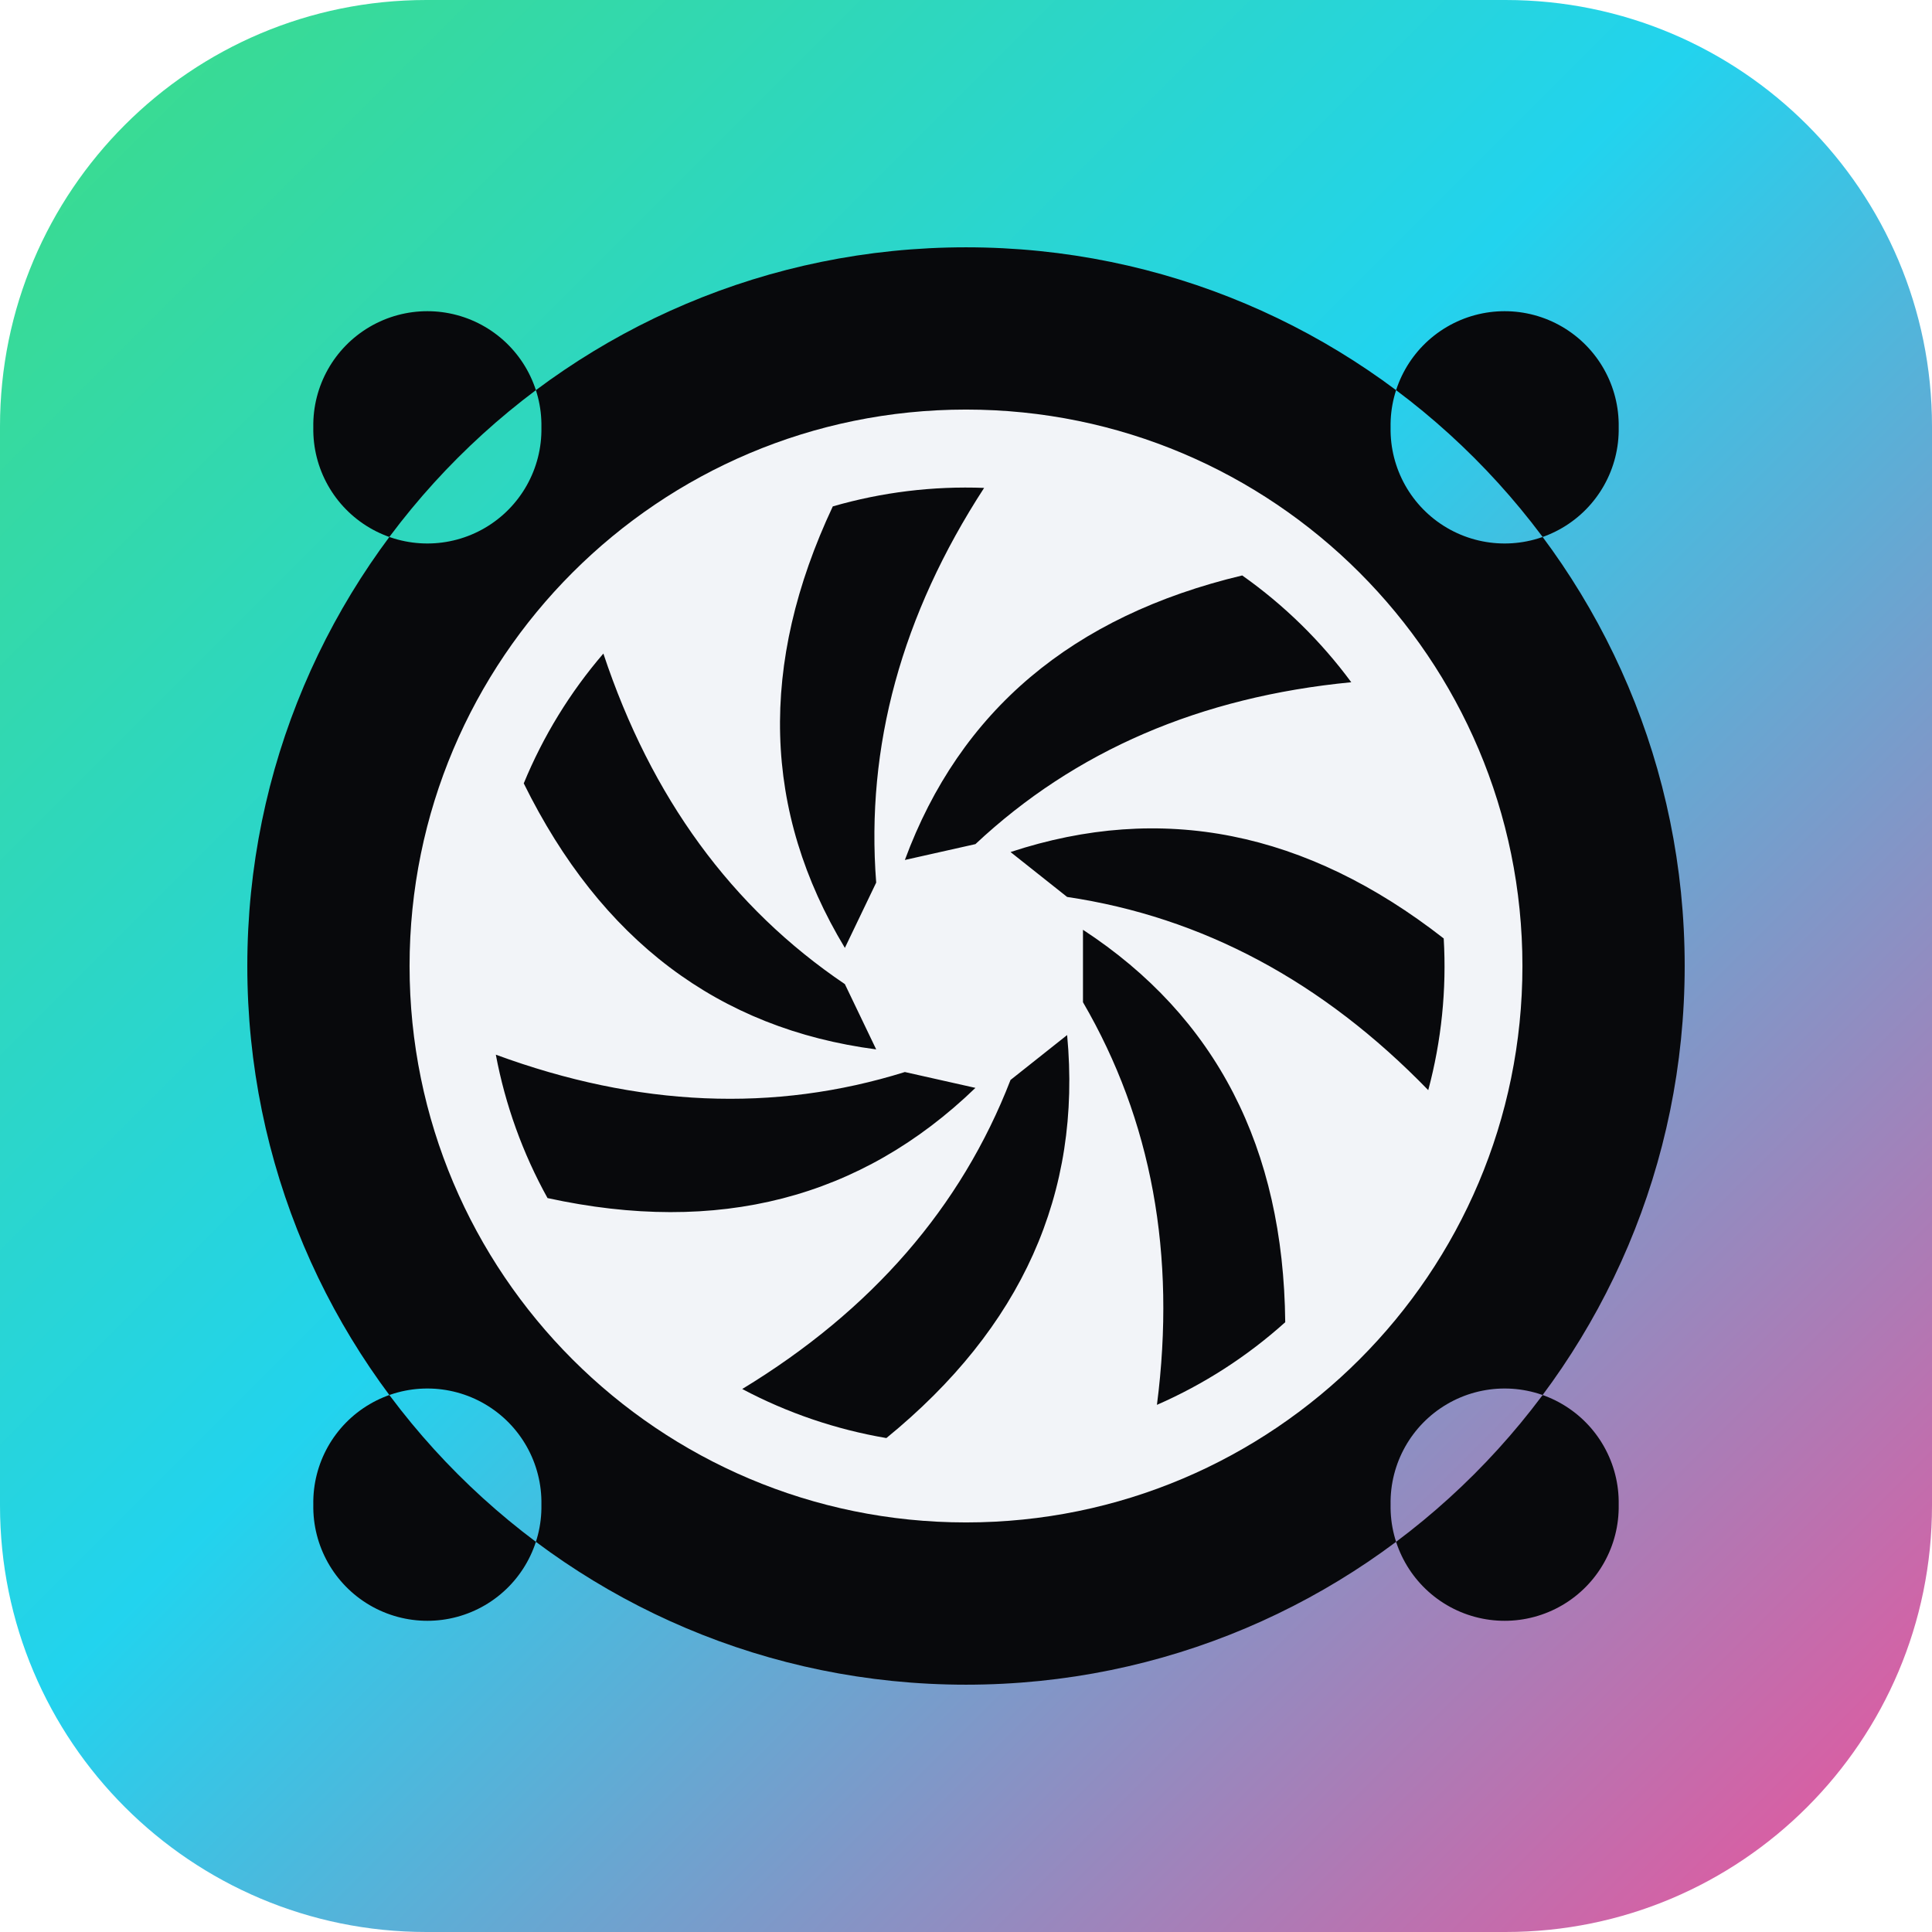
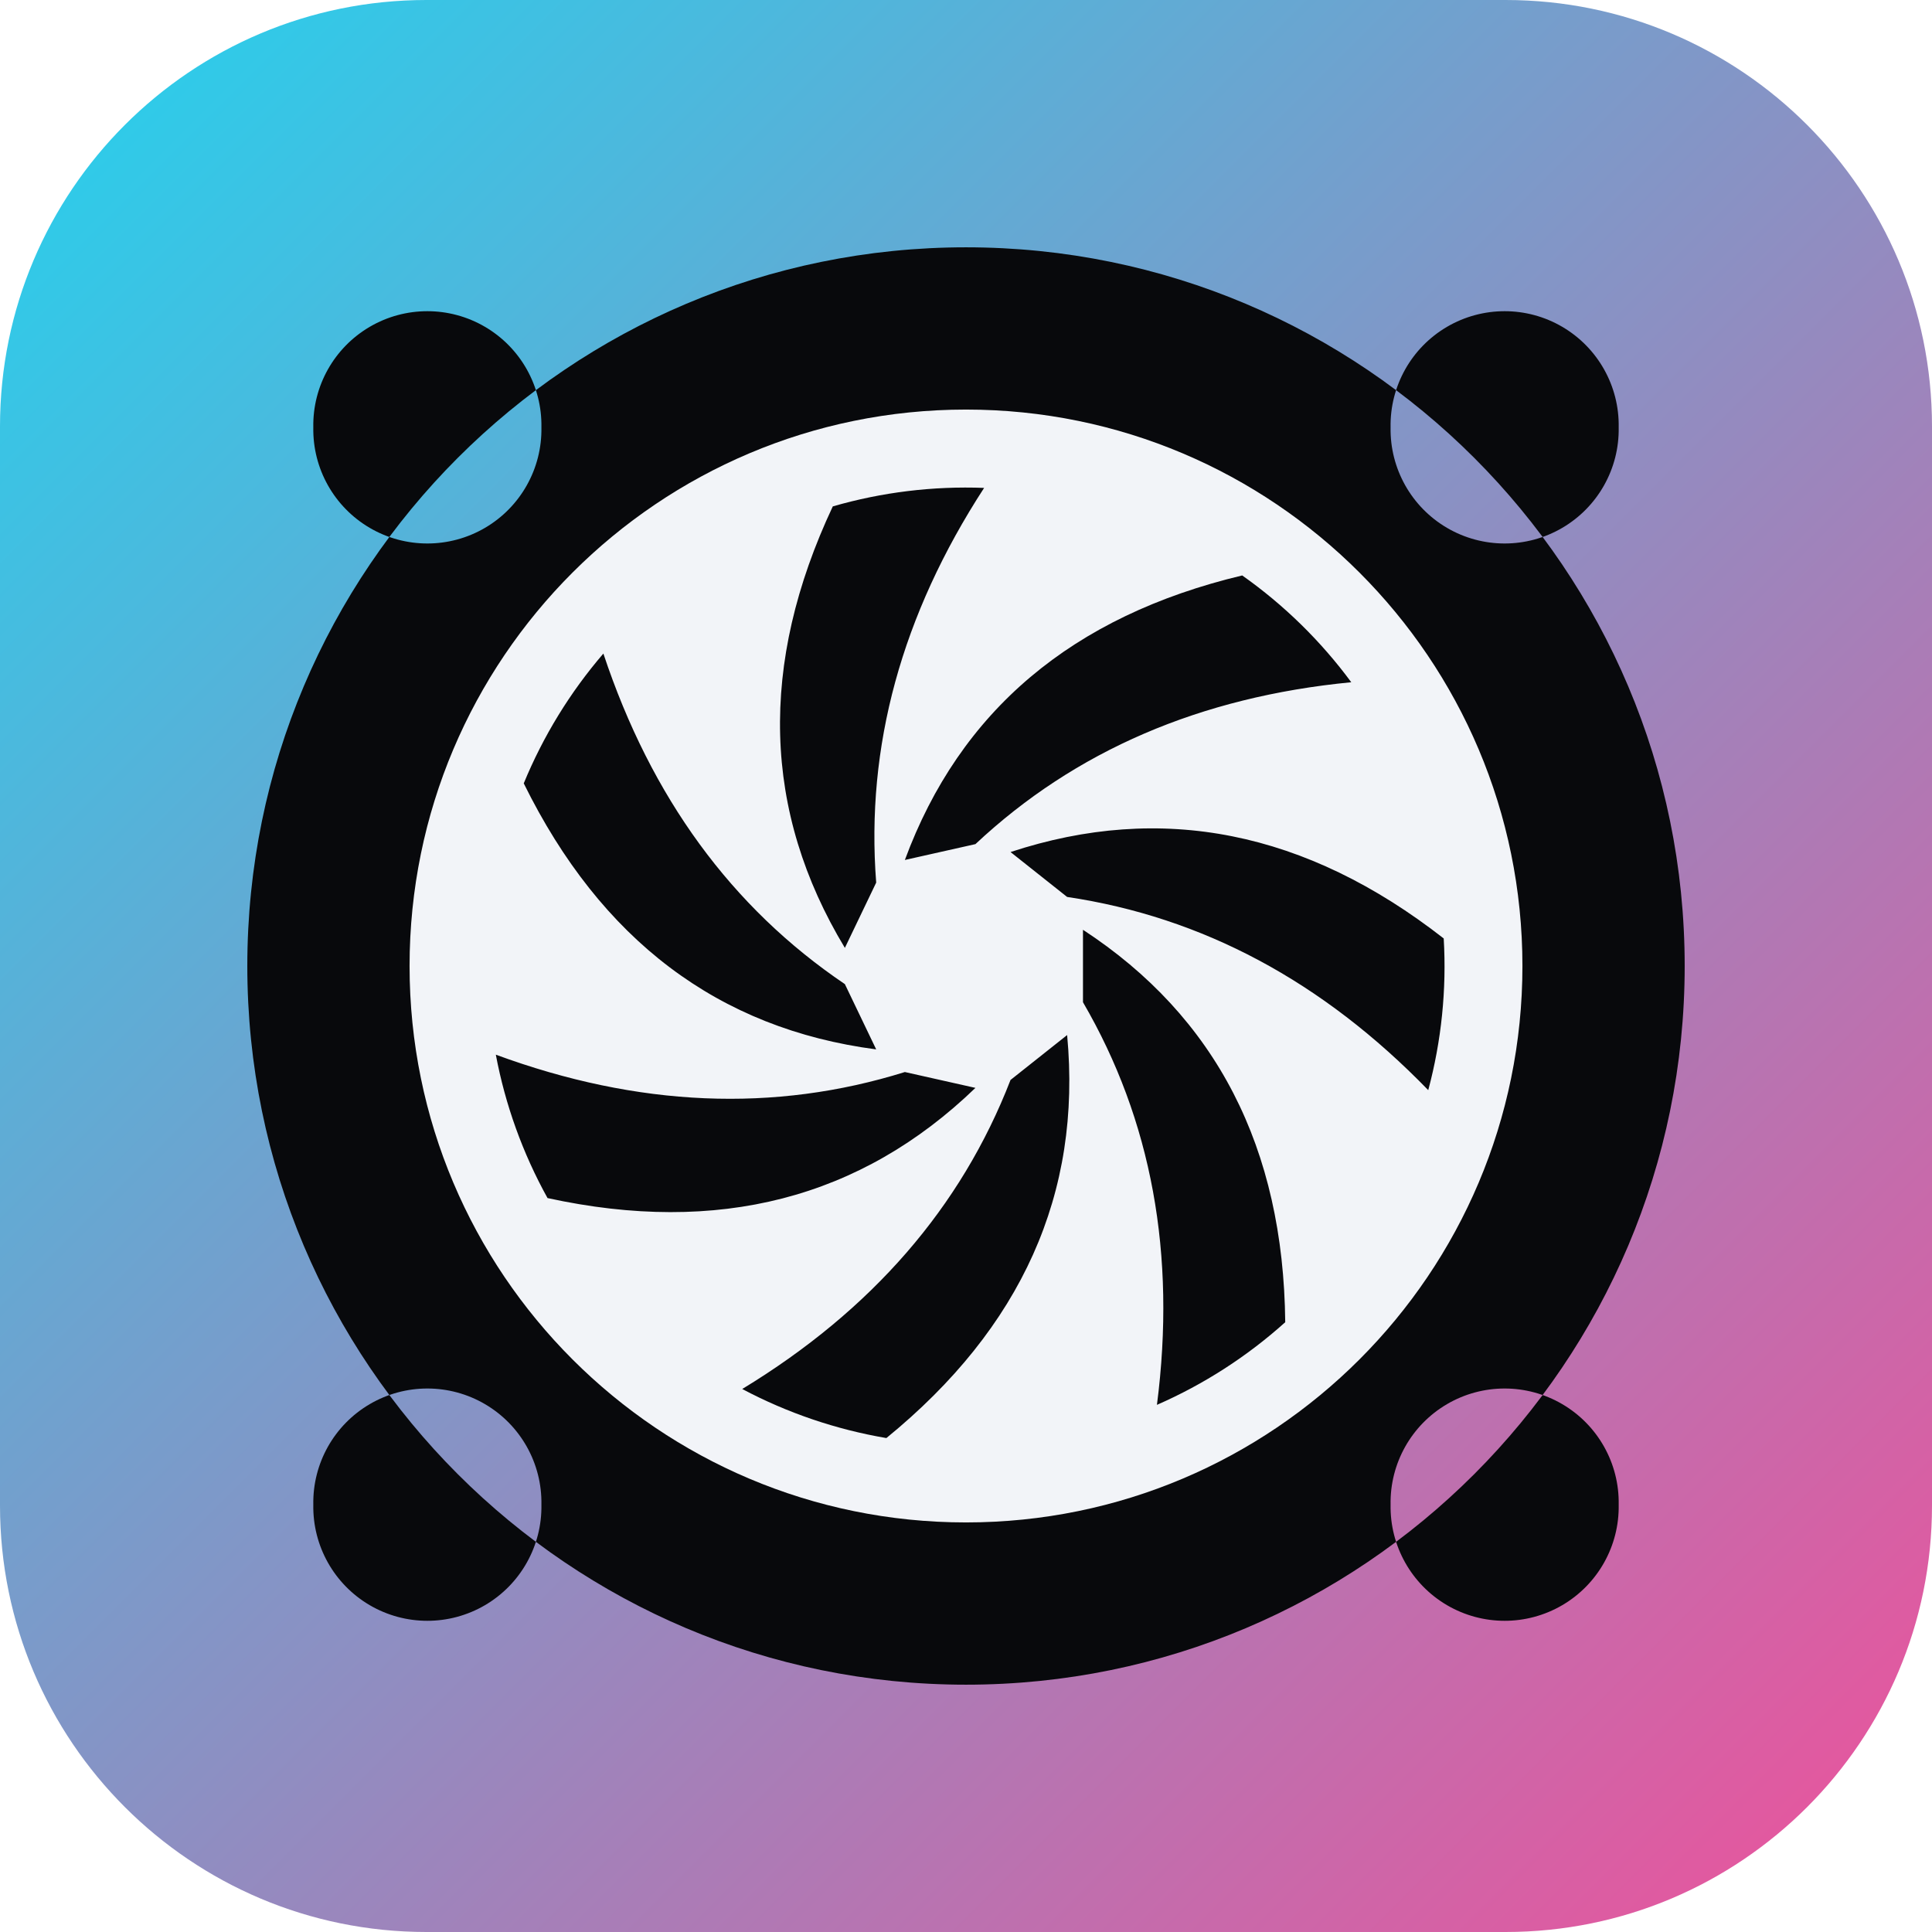
<svg xmlns="http://www.w3.org/2000/svg" width="512" height="512" viewBox="0 0 512 512" role="img" aria-label="hum">
  <defs>
    <linearGradient id="g" x1="0" y1="0" x2="1" y2="1">
-       <stop offset="0" stop-color="#3DDC84" />
-       <stop offset="0.45" stop-color="#22D3EE" />
+       <stop offset="0" stop-color="#22D3EE" />
      <stop offset="1" stop-color="#F0509A" />
    </linearGradient>
  </defs>
  <rect width="512" height="512" rx="113" fill="url(#g)" />
  <path fill="#08090C" fill-rule="evenodd" d="M 65.54 256.00 A 190.46 190.46 0 1 0 446.46 256.00 A 190.46 190.46 0 1 0 65.54 256.00 Z M 83.03 113.25 A 30.23 30.23 0 1 0 143.48 113.25 A 30.23 30.23 0 1 0 83.03 113.25 Z M 368.52 113.25 A 30.23 30.23 0 1 0 428.97 113.25 A 30.23 30.23 0 1 0 368.52 113.25 Z M 83.03 398.75 A 30.23 30.23 0 1 0 143.48 398.75 A 30.23 30.23 0 1 0 83.03 398.75 Z M 368.52 398.75 A 30.23 30.23 0 1 0 428.97 398.75 A 30.23 30.23 0 1 0 368.52 398.75 Z" />
  <path fill="#F2F4F8" fill-rule="evenodd" d="M 108.54 256.00 A 147.46 147.46 0 1 0 403.46 256.00 A 147.46 147.46 0 1 0 108.54 256.00 Z M 287.0 246.4 Q 339.9 281.0 340.6 350.4 A 126.8 126.8 0 0 1 306.6 372.3 Q 314.3 312.5 287.0 265.6 Z M 282.8 274.3 Q 288.7 337.2 234.9 381.1 A 126.8 126.8 0 0 1 196.7 368.1 Q 248.2 336.8 267.8 286.2 Z M 258.5 288.3 Q 212.9 332.3 145.1 317.5 A 126.8 126.8 0 0 1 131.4 279.5 Q 187.9 300.3 239.8 284.1 Z M 232.2 278.1 Q 169.5 269.9 138.8 207.6 A 126.8 126.8 0 0 1 159.9 173.2 Q 178.9 230.4 223.9 260.8 Z M 223.9 251.2 Q 191.2 197.0 220.7 134.2 A 126.8 126.8 0 0 1 260.8 129.3 Q 228.0 179.8 232.2 233.9 Z M 239.8 227.9 Q 261.7 168.6 329.2 152.5 A 126.8 126.8 0 0 1 358.1 180.8 Q 298.1 186.6 258.5 223.7 Z M 267.8 225.8 Q 327.9 206.0 382.6 248.7 A 126.8 126.8 0 0 1 378.5 288.9 Q 336.6 245.7 282.8 237.7 Z" />
</svg>
